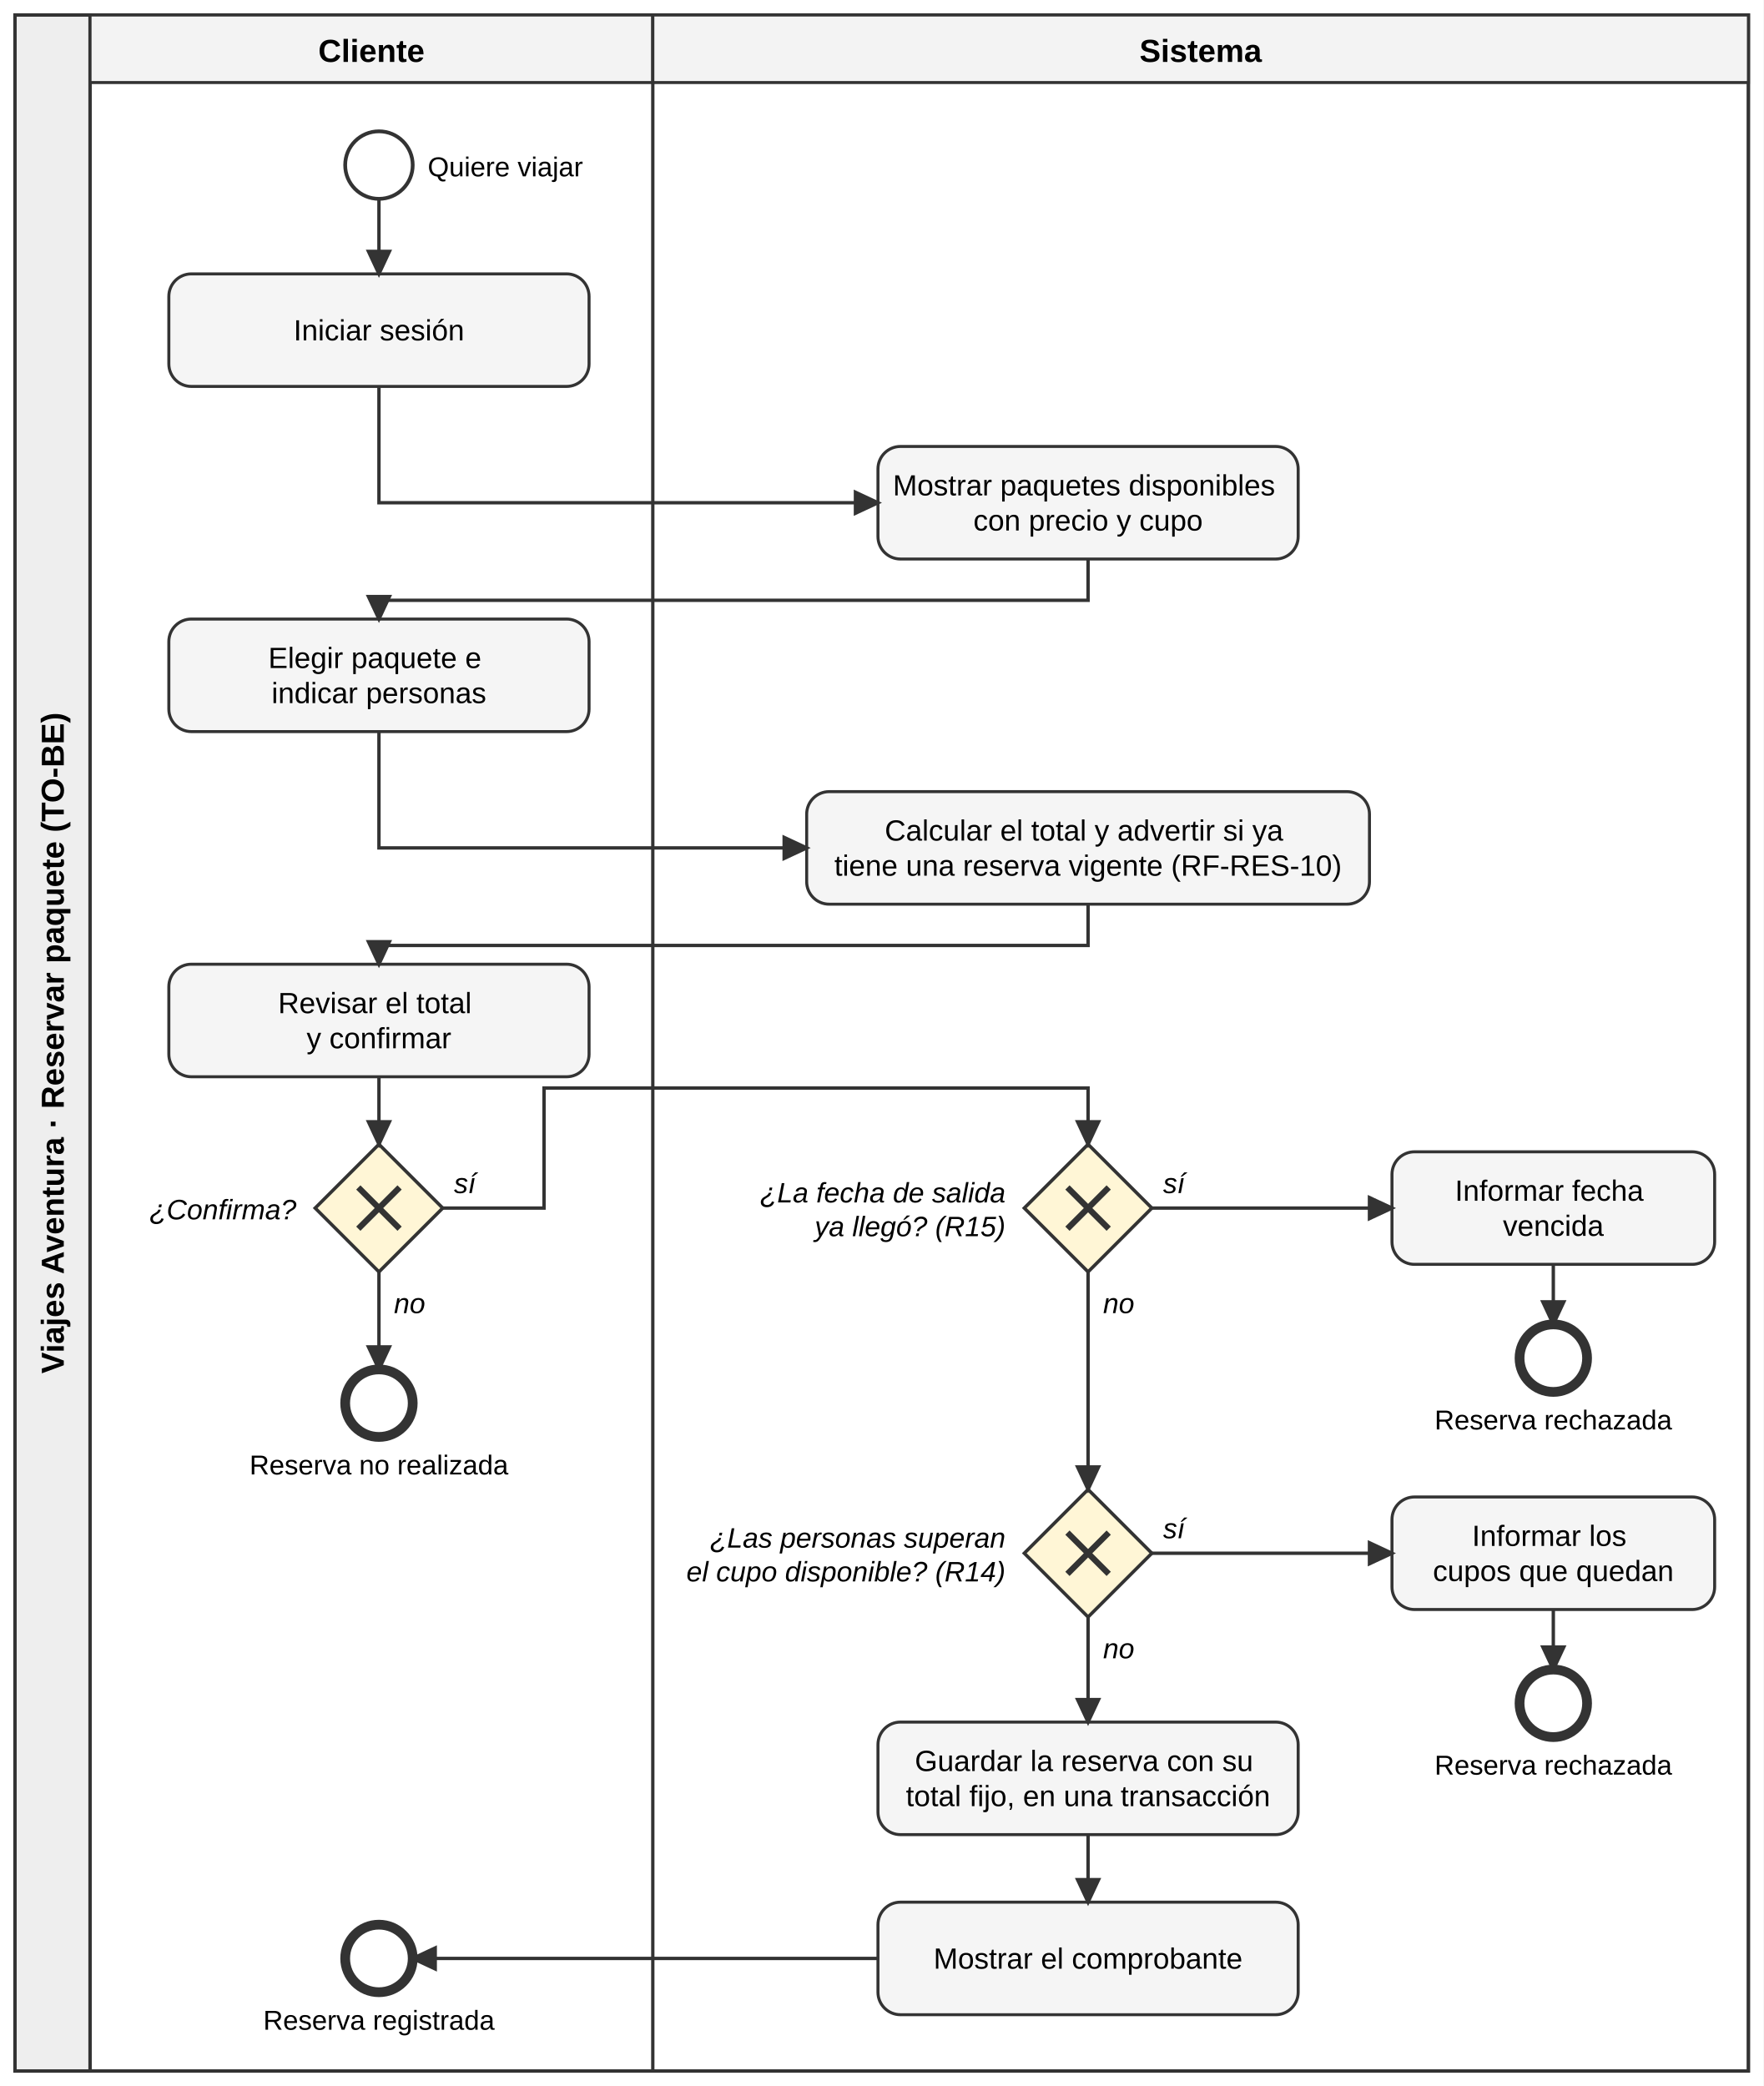
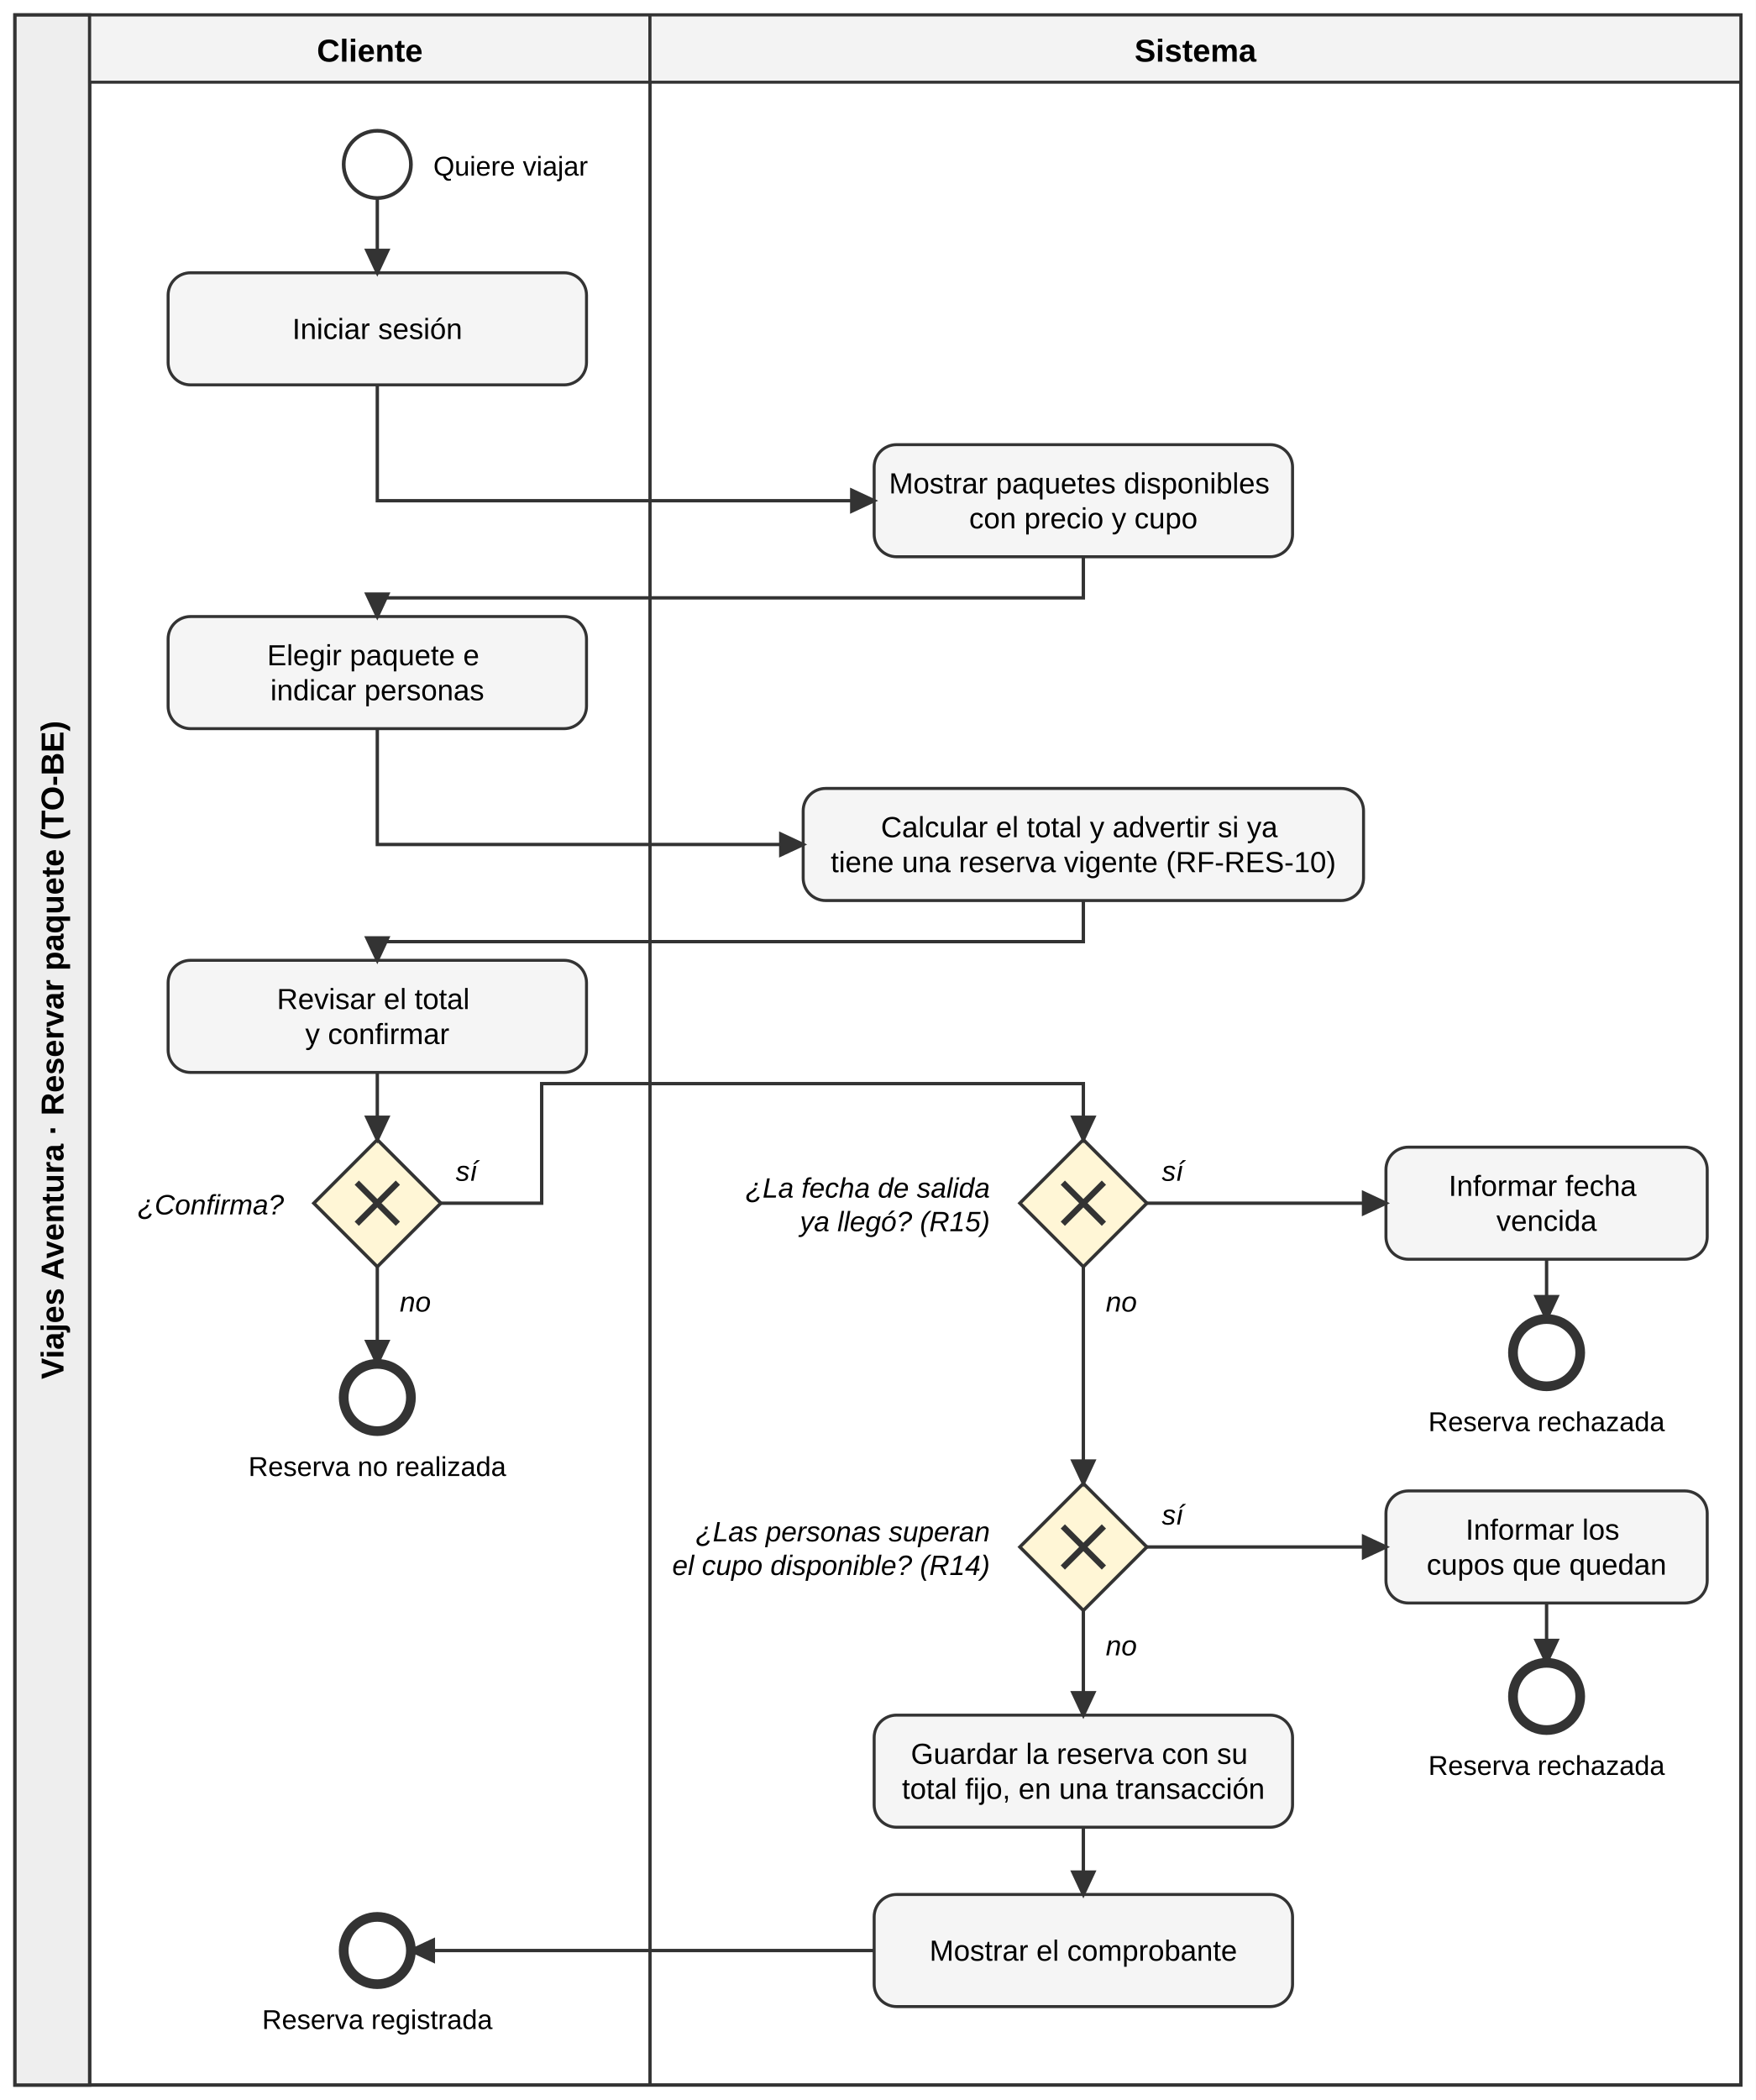
- <svg xmlns="http://www.w3.org/2000/svg" width="470pt" height="556pt" viewBox="0 0 470 556">
+ <svg xmlns="http://www.w3.org/2000/svg" width="470pt" height="562pt" viewBox="0 0 470 562">
  <rect width="100%" height="100%" fill="#fff" />
-   <rect x="4" y="4" width="462" height="548" rx="0" fill="#ffffff" stroke="#333333" stroke-width="0.9" />
-   <rect x="4" y="4" width="20" height="548" rx="0" fill="#eeeeee" stroke="#333333" stroke-width="0.9" />
-   <text transform="translate(17,278.0) rotate(-90)" font-family="Liberation Sans" font-size="8.5" font-weight="bold" text-anchor="middle">Viajes Aventura · Reservar paquete (TO-BE)</text>
-   <rect x="24" y="4" width="150" height="548" rx="0" fill="none" stroke="#333333" stroke-width="0.8" />
+   <rect x="4" y="4" width="462" height="554" rx="0" fill="#ffffff" stroke="#333333" stroke-width="0.9" />
+   <rect x="4" y="4" width="20" height="554" rx="0" fill="#eeeeee" stroke="#333333" stroke-width="0.9" />
+   <text transform="translate(17,281.0) rotate(-90)" font-family="Liberation Sans" font-size="8.5" font-weight="bold" text-anchor="middle">Viajes Aventura · Reservar paquete (TO-BE)</text>
+   <rect x="24" y="4" width="150" height="554" rx="0" fill="none" stroke="#333333" stroke-width="0.8" />
  <rect x="24" y="4" width="150" height="18" rx="0" fill="#f3f3f3" stroke="#333333" stroke-width="0.8" />
  <text x="99.0" y="16.5" font-family="Liberation Sans" font-size="8.5" text-anchor="middle" fill="#000" font-weight="bold">
    <tspan x="99.0" dy="0">Cliente</tspan>
  </text>
-   <rect x="174" y="4" width="292" height="548" rx="0" fill="none" stroke="#333333" stroke-width="0.8" />
+   <rect x="174" y="4" width="292" height="554" rx="0" fill="none" stroke="#333333" stroke-width="0.8" />
  <rect x="174" y="4" width="292" height="18" rx="0" fill="#f3f3f3" stroke="#333333" stroke-width="0.8" />
  <text x="320.0" y="16.5" font-family="Liberation Sans" font-size="8.5" text-anchor="middle" fill="#000" font-weight="bold">
    <tspan x="320.0" dy="0">Sistema</tspan>
  </text>
  <circle cx="101" cy="44" r="9" fill="#fff" stroke="#333333" stroke-width="1.0" />
-   <text x="114" y="47.0" font-family="Liberation Sans" font-size="7.3" text-anchor="start" fill="#000">
-     <tspan x="114" dy="0">Quiere viajar</tspan>
+   <text x="116" y="47.0" font-family="Liberation Sans" font-size="7.3" text-anchor="start" fill="#000">
+     <tspan x="116" dy="0">Quiere viajar</tspan>
  </text>
  <rect x="45.0" y="73.0" width="112" height="30" rx="6" fill="#f5f5f5" stroke="#333333" stroke-width="0.8" />
  <text x="101" y="90.73" font-family="Liberation Sans" font-size="7.8" text-anchor="middle" fill="#000">
    <tspan x="101" dy="0">Iniciar sesión</tspan>
  </text>
  <rect x="234.0" y="119.0" width="112" height="30" rx="6" fill="#f5f5f5" stroke="#333333" stroke-width="0.8" />
  <text x="290" y="132.05" font-family="Liberation Sans" font-size="7.8" text-anchor="middle" fill="#000">
    <tspan x="290" dy="0">Mostrar paquetes disponibles</tspan>
    <tspan x="290" dy="9.36">con precio y cupo</tspan>
  </text>
  <rect x="45.0" y="165.0" width="112" height="30" rx="6" fill="#f5f5f5" stroke="#333333" stroke-width="0.8" />
  <text x="101" y="178.05" font-family="Liberation Sans" font-size="7.8" text-anchor="middle" fill="#000">
    <tspan x="101" dy="0">Elegir paquete e</tspan>
    <tspan x="101" dy="9.36">indicar personas</tspan>
  </text>
  <rect x="215.0" y="211.0" width="150" height="30" rx="6" fill="#f5f5f5" stroke="#333333" stroke-width="0.8" />
  <text x="290" y="224.05" font-family="Liberation Sans" font-size="7.8" text-anchor="middle" fill="#000">
    <tspan x="290" dy="0">Calcular el total y advertir si ya</tspan>
    <tspan x="290" dy="9.36">tiene una reserva vigente (RF-RES-10)</tspan>
  </text>
  <rect x="45.0" y="257.0" width="112" height="30" rx="6" fill="#f5f5f5" stroke="#333333" stroke-width="0.8" />
  <text x="101" y="270.05" font-family="Liberation Sans" font-size="7.8" text-anchor="middle" fill="#000">
    <tspan x="101" dy="0">Revisar el total</tspan>
    <tspan x="101" dy="9.36">y confirmar</tspan>
  </text>
  <path d="M101,305 L118,322 L101,339 L84,322 Z" fill="#fff6d6" stroke="#333333" stroke-width="0.9" />
  <path d="M95.5,316.5 L106.5,327.5 M106.5,316.5 L95.5,327.5" stroke="#333333" stroke-width="1.6" />
-   <text x="79" y="325.0" font-family="Liberation Sans" font-size="7.5" text-anchor="end" fill="#000" font-style="italic">
-     <tspan x="79" dy="0">¿Confirma?</tspan>
+   <text x="76" y="325.0" font-family="Liberation Sans" font-size="7.5" text-anchor="end" fill="#000" font-style="italic">
+     <tspan x="76" dy="0">¿Confirma?</tspan>
  </text>
  <circle cx="101" cy="374" r="9" fill="#fff" stroke="#333333" stroke-width="2.6" />
-   <text x="101" y="393" font-family="Liberation Sans" font-size="7.3" text-anchor="middle" fill="#000">
+   <text x="101" y="395" font-family="Liberation Sans" font-size="7.3" text-anchor="middle" fill="#000">
    <tspan x="101" dy="0">Reserva no realizada</tspan>
  </text>
  <path d="M290,305 L307,322 L290,339 L273,322 Z" fill="#fff6d6" stroke="#333333" stroke-width="0.9" />
  <path d="M284.5,316.5 L295.5,327.5 M295.5,316.5 L284.5,327.5" stroke="#333333" stroke-width="1.6" />
-   <text x="268" y="320.5" font-family="Liberation Sans" font-size="7.5" text-anchor="end" fill="#000" font-style="italic">
-     <tspan x="268" dy="0">¿La fecha de salida</tspan>
+   <text x="265" y="320.5" font-family="Liberation Sans" font-size="7.5" text-anchor="end" fill="#000" font-style="italic">
+     <tspan x="265" dy="0">¿La fecha de salida</tspan>
  </text>
-   <text x="268" y="329.5" font-family="Liberation Sans" font-size="7.5" text-anchor="end" fill="#000" font-style="italic">
-     <tspan x="268" dy="0">ya llegó? (R15)</tspan>
+   <text x="265" y="329.5" font-family="Liberation Sans" font-size="7.5" text-anchor="end" fill="#000" font-style="italic">
+     <tspan x="265" dy="0">ya llegó? (R15)</tspan>
  </text>
  <rect x="371.0" y="307.0" width="86" height="30" rx="6" fill="#f5f5f5" stroke="#333333" stroke-width="0.8" />
  <text x="414" y="320.05" font-family="Liberation Sans" font-size="7.8" text-anchor="middle" fill="#000">
    <tspan x="414" dy="0">Informar fecha</tspan>
    <tspan x="414" dy="9.36">vencida</tspan>
  </text>
  <circle cx="414" cy="362" r="9" fill="#fff" stroke="#333333" stroke-width="2.6" />
-   <text x="414" y="381" font-family="Liberation Sans" font-size="7.3" text-anchor="middle" fill="#000">
+   <text x="414" y="383" font-family="Liberation Sans" font-size="7.3" text-anchor="middle" fill="#000">
    <tspan x="414" dy="0">Reserva rechazada</tspan>
  </text>
  <path d="M290,397 L307,414 L290,431 L273,414 Z" fill="#fff6d6" stroke="#333333" stroke-width="0.9" />
  <path d="M284.5,408.5 L295.5,419.5 M295.5,408.5 L284.5,419.5" stroke="#333333" stroke-width="1.6" />
-   <text x="268" y="412.5" font-family="Liberation Sans" font-size="7.5" text-anchor="end" fill="#000" font-style="italic">
-     <tspan x="268" dy="0">¿Las personas superan</tspan>
+   <text x="265" y="412.5" font-family="Liberation Sans" font-size="7.5" text-anchor="end" fill="#000" font-style="italic">
+     <tspan x="265" dy="0">¿Las personas superan</tspan>
  </text>
-   <text x="268" y="421.5" font-family="Liberation Sans" font-size="7.5" text-anchor="end" fill="#000" font-style="italic">
-     <tspan x="268" dy="0">el cupo disponible? (R14)</tspan>
+   <text x="265" y="421.5" font-family="Liberation Sans" font-size="7.5" text-anchor="end" fill="#000" font-style="italic">
+     <tspan x="265" dy="0">el cupo disponible? (R14)</tspan>
  </text>
  <rect x="371.0" y="399.0" width="86" height="30" rx="6" fill="#f5f5f5" stroke="#333333" stroke-width="0.8" />
  <text x="414" y="412.05" font-family="Liberation Sans" font-size="7.8" text-anchor="middle" fill="#000">
    <tspan x="414" dy="0">Informar los</tspan>
    <tspan x="414" dy="9.36">cupos que quedan</tspan>
  </text>
  <circle cx="414" cy="454" r="9" fill="#fff" stroke="#333333" stroke-width="2.6" />
-   <text x="414" y="473" font-family="Liberation Sans" font-size="7.3" text-anchor="middle" fill="#000">
+   <text x="414" y="475" font-family="Liberation Sans" font-size="7.3" text-anchor="middle" fill="#000">
    <tspan x="414" dy="0">Reserva rechazada</tspan>
  </text>
  <rect x="234.0" y="459.0" width="112" height="30" rx="6" fill="#f5f5f5" stroke="#333333" stroke-width="0.8" />
  <text x="290" y="472.05" font-family="Liberation Sans" font-size="7.8" text-anchor="middle" fill="#000">
    <tspan x="290" dy="0">Guardar la reserva con su</tspan>
    <tspan x="290" dy="9.36">total fijo, en una transacción</tspan>
  </text>
  <rect x="234.0" y="507.0" width="112" height="30" rx="6" fill="#f5f5f5" stroke="#333333" stroke-width="0.8" />
  <text x="290" y="524.73" font-family="Liberation Sans" font-size="7.8" text-anchor="middle" fill="#000">
    <tspan x="290" dy="0">Mostrar el comprobante</tspan>
  </text>
  <circle cx="101" cy="522" r="9" fill="#fff" stroke="#333333" stroke-width="2.6" />
-   <text x="101" y="541" font-family="Liberation Sans" font-size="7.3" text-anchor="middle" fill="#000">
+   <text x="101" y="543" font-family="Liberation Sans" font-size="7.3" text-anchor="middle" fill="#000">
    <tspan x="101" dy="0">Reserva registrada</tspan>
  </text>
  <path d="M101,53 L101,73.0" fill="none" stroke="#333333" stroke-width="0.9" />
  <path d="M98.2,67.0 L101,73.0 L103.8,67.0 Z" fill="#333333" stroke="#333333" stroke-width="0.9" />
  <path d="M101,103.0 L101,134 L234,134" fill="none" stroke="#333333" stroke-width="0.9" />
  <path d="M228.0,136.8 L234,134 L228.0,131.2 Z" fill="#333333" stroke="#333333" stroke-width="0.9" />
  <path d="M290,149.0 L290,160 L101,160 L101,165.0" fill="none" stroke="#333333" stroke-width="0.9" />
  <path d="M98.2,159.0 L101,165.0 L103.8,159.0 Z" fill="#333333" stroke="#333333" stroke-width="0.9" />
  <path d="M101,195.0 L101,226 L215,226" fill="none" stroke="#333333" stroke-width="0.9" />
  <path d="M209.0,228.8 L215,226 L209.0,223.2 Z" fill="#333333" stroke="#333333" stroke-width="0.9" />
  <path d="M290,241.0 L290,252 L101,252 L101,257.0" fill="none" stroke="#333333" stroke-width="0.9" />
  <path d="M98.2,251.0 L101,257.0 L103.8,251.0 Z" fill="#333333" stroke="#333333" stroke-width="0.9" />
  <path d="M101,287.0 L101,305" fill="none" stroke="#333333" stroke-width="0.9" />
  <path d="M98.2,299.0 L101,305 L103.8,299.0 Z" fill="#333333" stroke="#333333" stroke-width="0.9" />
  <path d="M118,322 L145,322 L145,290 L290,290 L290,305" fill="none" stroke="#333333" stroke-width="0.9" />
  <path d="M287.2,299.0 L290,305 L292.8,299.0 Z" fill="#333333" stroke="#333333" stroke-width="0.9" />
-   <text x="121" y="318" font-family="Liberation Sans" font-size="7.5" text-anchor="start" fill="#000" font-style="italic" style="paint-order:stroke" stroke="#fff" stroke-width="2.6" stroke-linejoin="round">
-     <tspan x="121" dy="0">sí</tspan>
+   <text x="122" y="316" font-family="Liberation Sans" font-size="7.5" text-anchor="start" fill="#000" font-style="italic" style="paint-order:stroke" stroke="#fff" stroke-width="2.6" stroke-linejoin="round">
+     <tspan x="122" dy="0">sí</tspan>
  </text>
  <path d="M101,339 L101,365" fill="none" stroke="#333333" stroke-width="0.9" />
  <path d="M98.2,359.0 L101,365 L103.8,359.0 Z" fill="#333333" stroke="#333333" stroke-width="0.9" />
-   <text x="105" y="350" font-family="Liberation Sans" font-size="7.5" text-anchor="start" fill="#000" font-style="italic" style="paint-order:stroke" stroke="#fff" stroke-width="2.6" stroke-linejoin="round">
-     <tspan x="105" dy="0">no</tspan>
+   <text x="107" y="351" font-family="Liberation Sans" font-size="7.5" text-anchor="start" fill="#000" font-style="italic" style="paint-order:stroke" stroke="#fff" stroke-width="2.6" stroke-linejoin="round">
+     <tspan x="107" dy="0">no</tspan>
  </text>
  <path d="M307,322 L371,322" fill="none" stroke="#333333" stroke-width="0.9" />
  <path d="M365.0,324.8 L371,322 L365.0,319.2 Z" fill="#333333" stroke="#333333" stroke-width="0.9" />
-   <text x="310" y="318" font-family="Liberation Sans" font-size="7.5" text-anchor="start" fill="#000" font-style="italic" style="paint-order:stroke" stroke="#fff" stroke-width="2.6" stroke-linejoin="round">
-     <tspan x="310" dy="0">sí</tspan>
+   <text x="311" y="316" font-family="Liberation Sans" font-size="7.5" text-anchor="start" fill="#000" font-style="italic" style="paint-order:stroke" stroke="#fff" stroke-width="2.6" stroke-linejoin="round">
+     <tspan x="311" dy="0">sí</tspan>
  </text>
  <path d="M414,337.0 L414,353" fill="none" stroke="#333333" stroke-width="0.9" />
  <path d="M411.2,347.0 L414,353 L416.8,347.0 Z" fill="#333333" stroke="#333333" stroke-width="0.9" />
  <path d="M290,339 L290,397" fill="none" stroke="#333333" stroke-width="0.9" />
  <path d="M287.2,391.0 L290,397 L292.8,391.0 Z" fill="#333333" stroke="#333333" stroke-width="0.9" />
-   <text x="294" y="350" font-family="Liberation Sans" font-size="7.5" text-anchor="start" fill="#000" font-style="italic" style="paint-order:stroke" stroke="#fff" stroke-width="2.6" stroke-linejoin="round">
-     <tspan x="294" dy="0">no</tspan>
+   <text x="296" y="351" font-family="Liberation Sans" font-size="7.5" text-anchor="start" fill="#000" font-style="italic" style="paint-order:stroke" stroke="#fff" stroke-width="2.6" stroke-linejoin="round">
+     <tspan x="296" dy="0">no</tspan>
  </text>
  <path d="M307,414 L371,414" fill="none" stroke="#333333" stroke-width="0.9" />
  <path d="M365.0,416.8 L371,414 L365.0,411.2 Z" fill="#333333" stroke="#333333" stroke-width="0.9" />
-   <text x="310" y="410" font-family="Liberation Sans" font-size="7.5" text-anchor="start" fill="#000" font-style="italic" style="paint-order:stroke" stroke="#fff" stroke-width="2.6" stroke-linejoin="round">
-     <tspan x="310" dy="0">sí</tspan>
+   <text x="311" y="408" font-family="Liberation Sans" font-size="7.5" text-anchor="start" fill="#000" font-style="italic" style="paint-order:stroke" stroke="#fff" stroke-width="2.6" stroke-linejoin="round">
+     <tspan x="311" dy="0">sí</tspan>
  </text>
  <path d="M414,429.0 L414,445" fill="none" stroke="#333333" stroke-width="0.9" />
  <path d="M411.2,439.0 L414,445 L416.8,439.0 Z" fill="#333333" stroke="#333333" stroke-width="0.9" />
  <path d="M290,431 L290,459.0" fill="none" stroke="#333333" stroke-width="0.9" />
  <path d="M287.2,453.0 L290,459.0 L292.8,453.0 Z" fill="#333333" stroke="#333333" stroke-width="0.9" />
-   <text x="294" y="442" font-family="Liberation Sans" font-size="7.5" text-anchor="start" fill="#000" font-style="italic" style="paint-order:stroke" stroke="#fff" stroke-width="2.6" stroke-linejoin="round">
-     <tspan x="294" dy="0">no</tspan>
+   <text x="296" y="443" font-family="Liberation Sans" font-size="7.5" text-anchor="start" fill="#000" font-style="italic" style="paint-order:stroke" stroke="#fff" stroke-width="2.6" stroke-linejoin="round">
+     <tspan x="296" dy="0">no</tspan>
  </text>
  <path d="M290,489.0 L290,507.0" fill="none" stroke="#333333" stroke-width="0.9" />
  <path d="M287.2,501.0 L290,507.0 L292.8,501.0 Z" fill="#333333" stroke="#333333" stroke-width="0.9" />
  <path d="M234,522 L110,522" fill="none" stroke="#333333" stroke-width="0.9" />
  <path d="M116.0,519.2 L110,522 L116.0,524.8 Z" fill="#333333" stroke="#333333" stroke-width="0.9" />
</svg>
